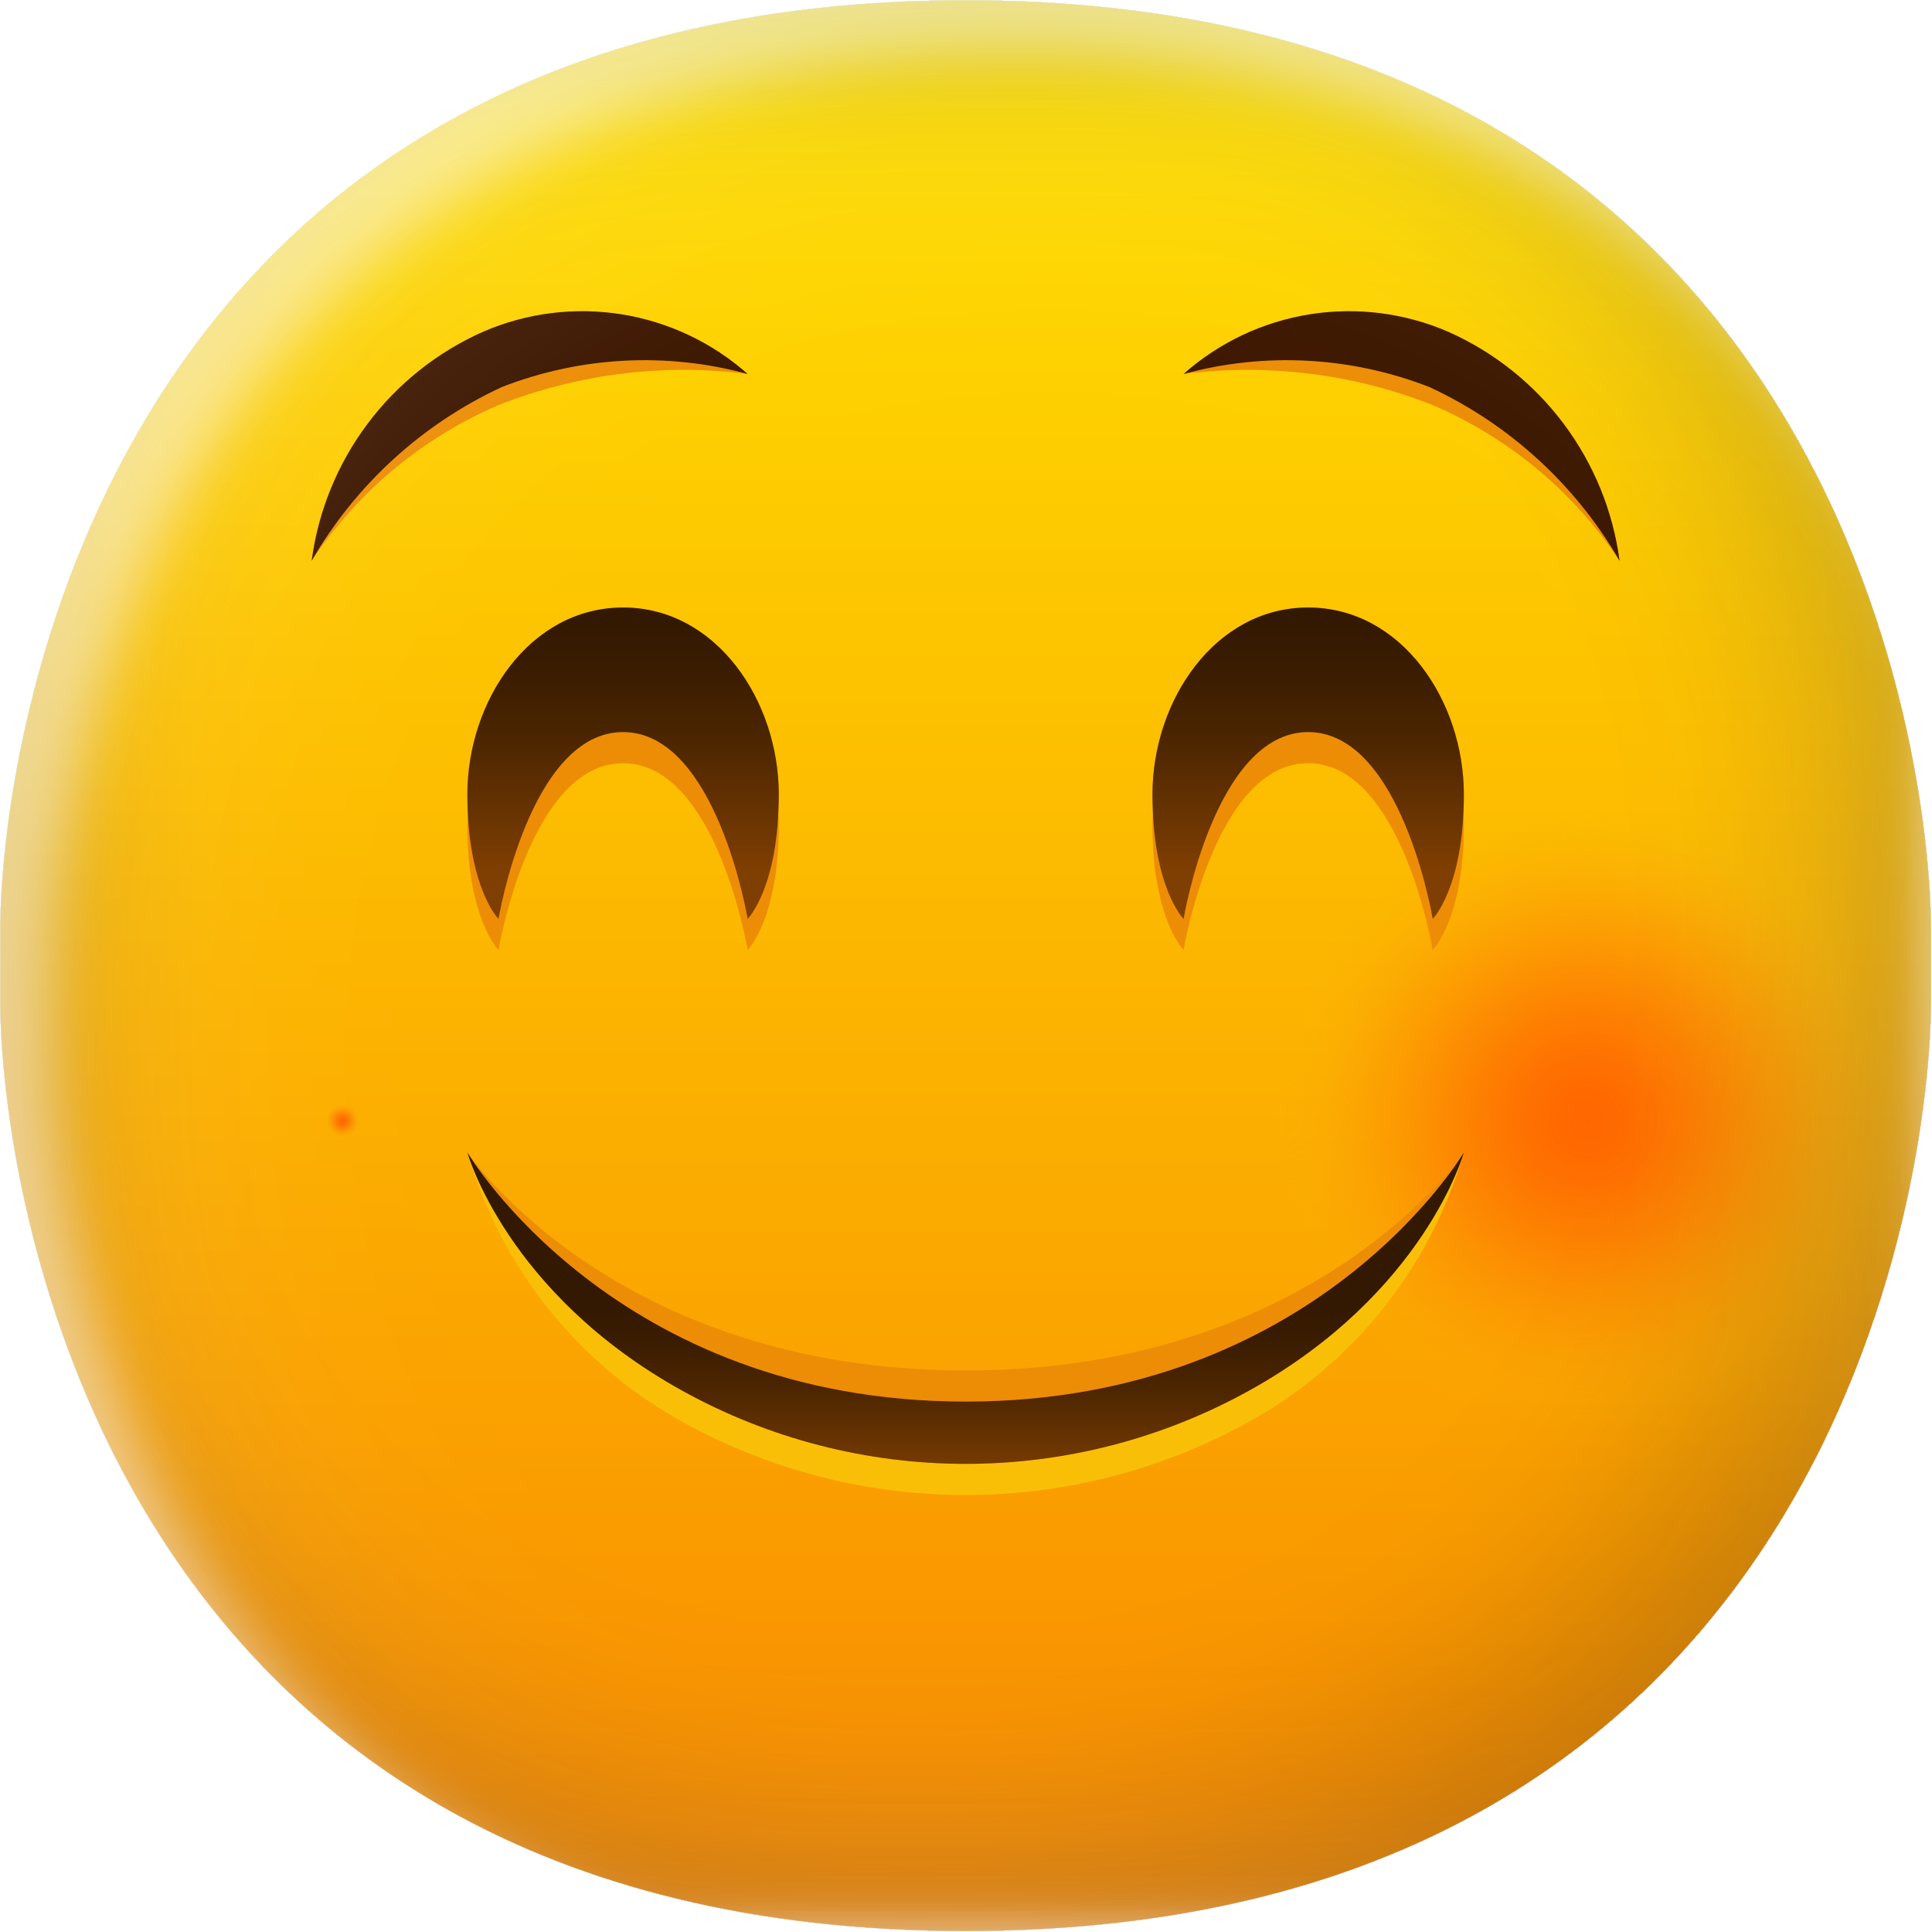
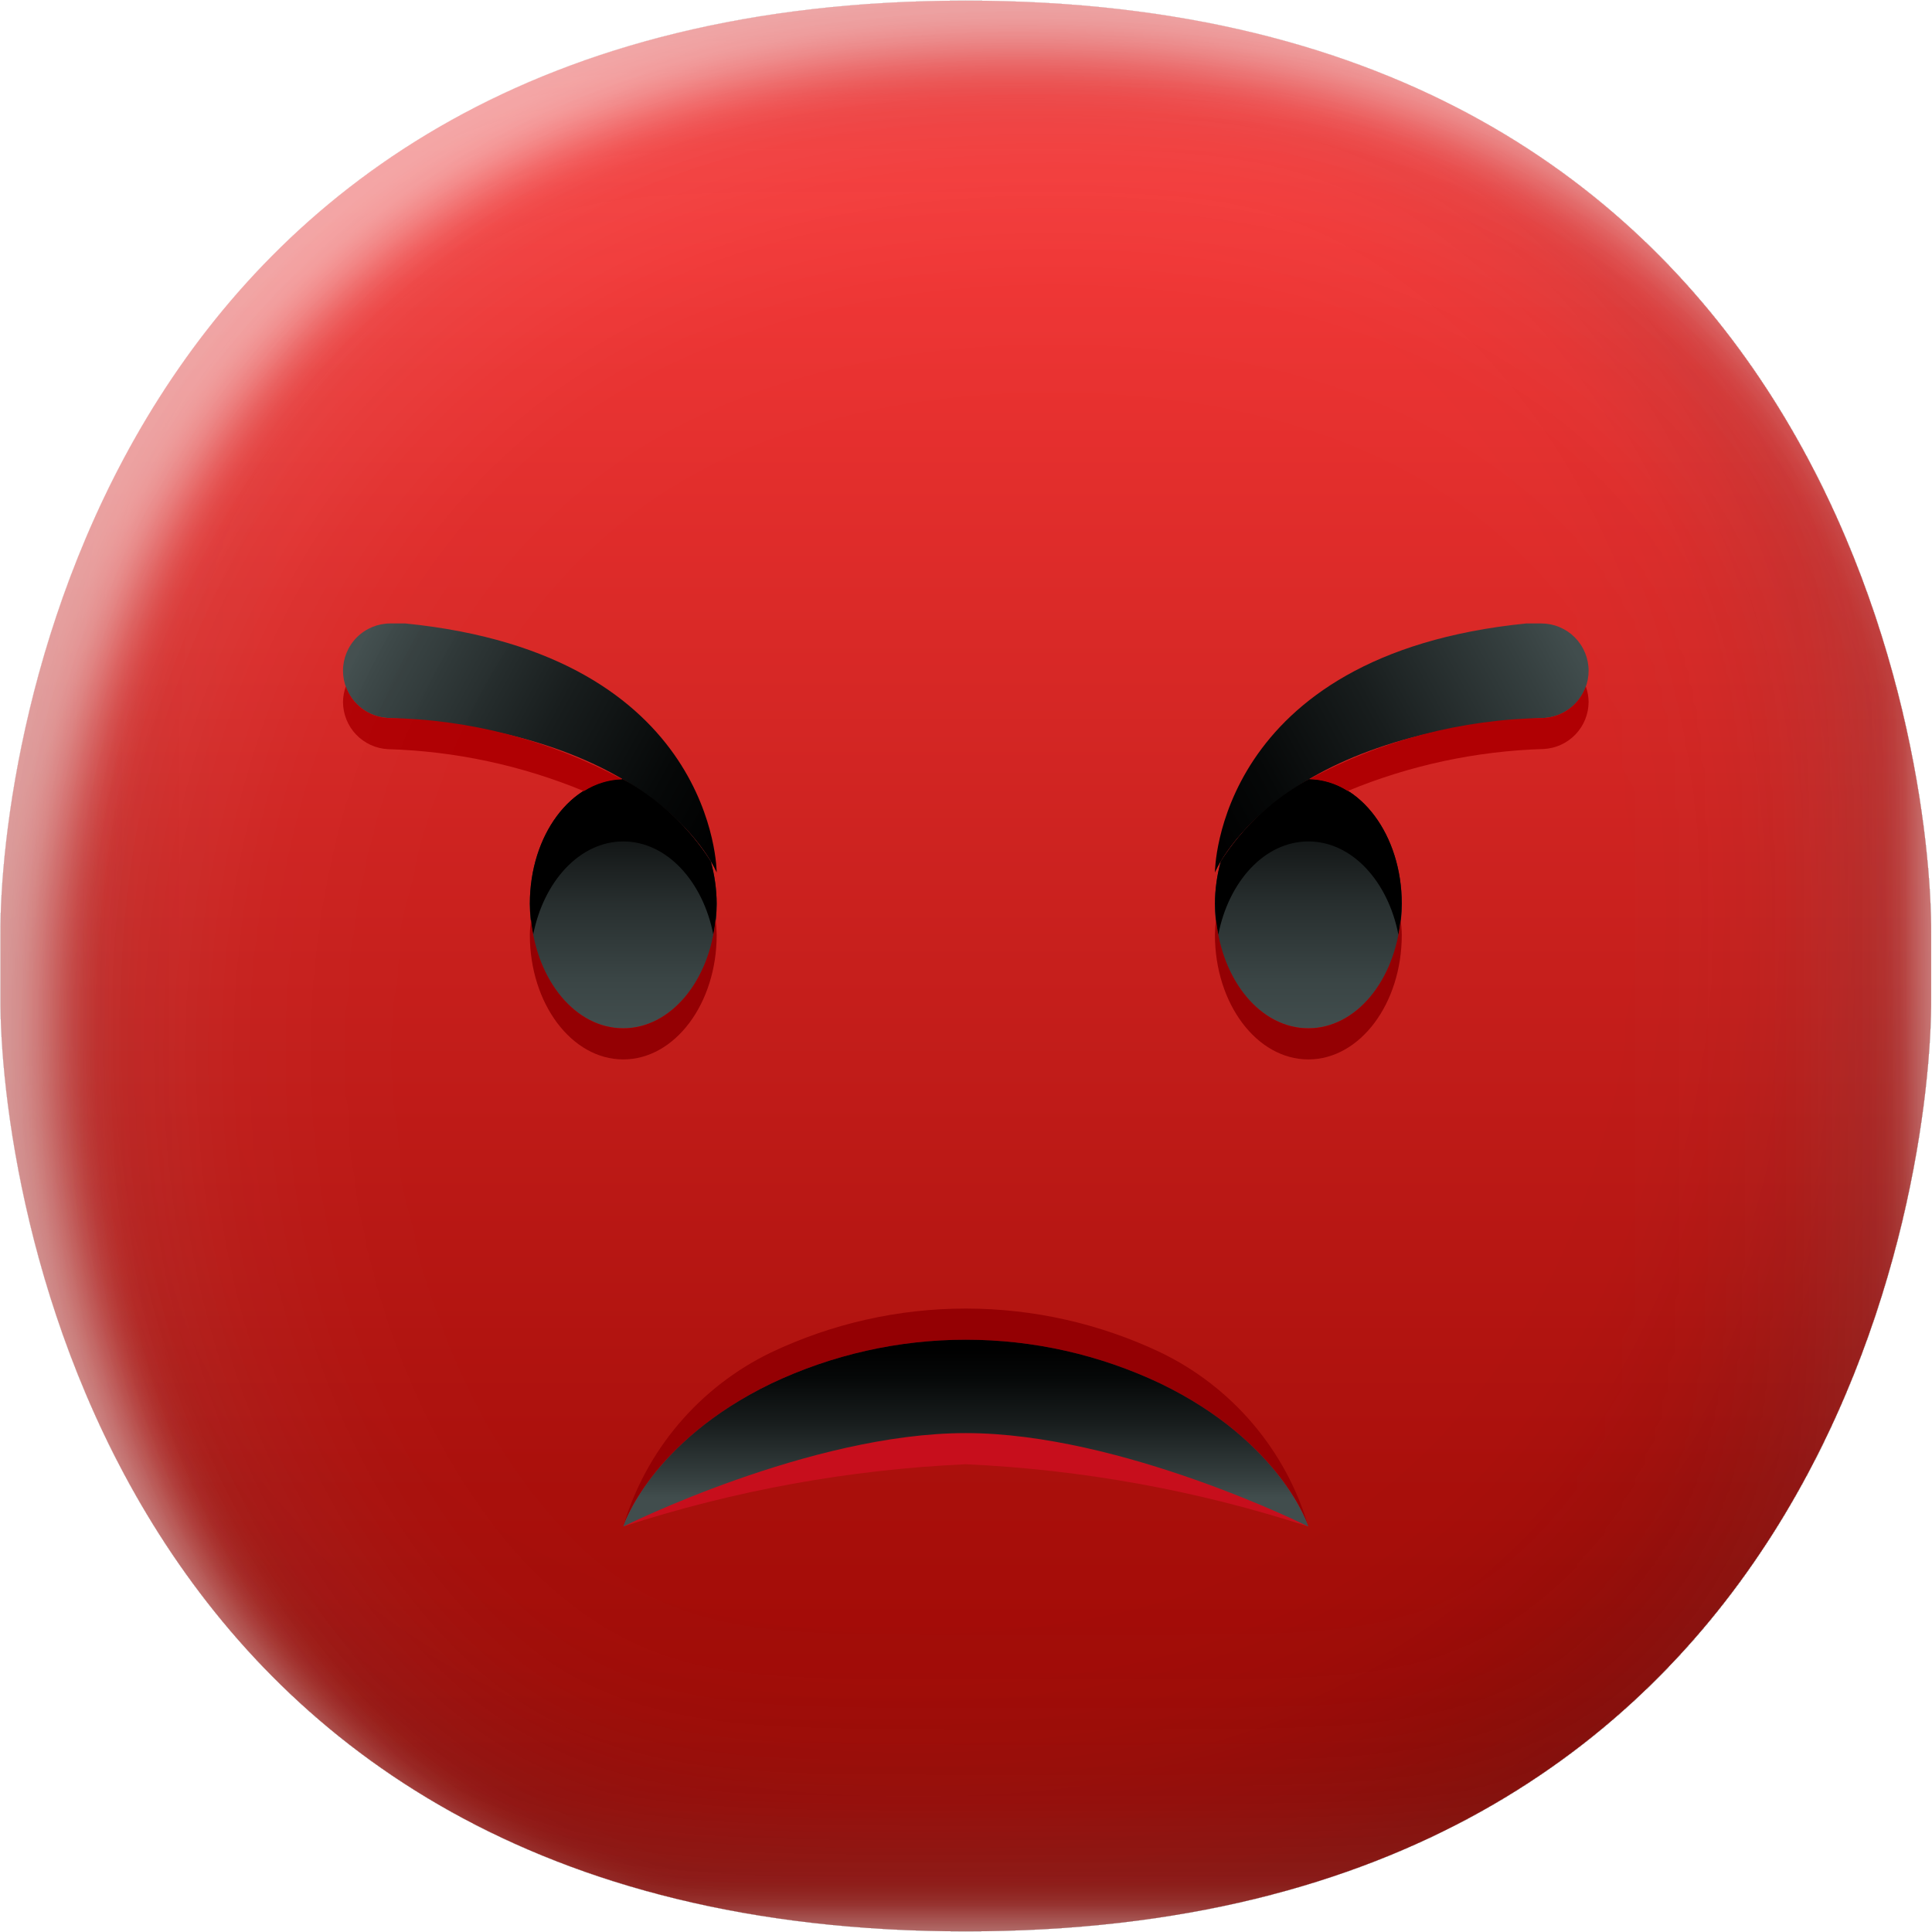
<svg xmlns="http://www.w3.org/2000/svg" width="1501" height="1501" viewBox="0 0 1501 1501" fill="none">
-   <g filter="url(#filter0_iii_3_681)">
-     <path d="M750.203 1500.21C80.049 1500.21 -0.709 919.567 0.211 774.406V726.019C-0.709 580.858 80.049 0.213 750.203 0.213C1420.36 0.213 1501.11 580.858 1500.2 726.019V774.406C1501.11 919.567 1420.36 1500.21 750.203 1500.21Z" fill="url(#paint0_linear_3_681)" />
-     <path d="M1234.07 1113.12C1367.68 1113.12 1476 1004.8 1476 871.183C1476 737.566 1367.68 629.247 1234.07 629.247C1100.45 629.247 992.133 737.566 992.133 871.183C992.133 1004.8 1100.45 1113.12 1234.07 1113.12Z" fill="url(#paint1_radial_3_681)" />
-     <path d="M266.335 1113.12C399.951 1113.12 508.268 1004.8 508.268 871.183C508.268 737.566 399.951 629.247 266.335 629.247C132.719 629.247 24.402 737.566 24.402 871.183C24.402 1004.8 132.719 1113.12 266.335 1113.12Z" fill="url(#paint2_radial_3_681)" />
-     <path d="M1137.3 617.152C1137.3 544.57 1088.91 471.988 1016.33 471.988C943.746 471.988 895.358 544.57 895.358 617.152C895.358 621.531 895.697 625.184 895.866 629.249C895.552 633.289 895.358 637.354 895.358 641.346C895.358 713.928 919.552 738.122 919.552 738.122C919.552 738.122 943.746 592.958 1016.33 592.958C1088.91 592.958 1113.1 738.122 1113.1 738.122C1113.1 738.122 1137.3 713.928 1137.3 641.346C1137.3 637.306 1137.1 633.241 1136.79 629.249C1136.96 625.184 1137.3 621.531 1137.3 617.152Z" fill="#ED8D06" />
-     <path d="M484.076 471.988C411.495 471.988 363.107 544.57 363.107 617.152C363.107 621.531 363.446 625.184 363.615 629.249C363.301 633.289 363.107 637.354 363.107 641.346C363.107 713.928 387.301 738.122 387.301 738.122C387.301 738.122 411.495 592.958 484.076 592.958C556.658 592.958 580.852 738.122 580.852 738.122C580.852 738.122 605.046 713.928 605.046 641.346C605.046 637.306 604.852 633.241 604.537 629.249C604.707 625.233 605.046 621.579 605.046 617.152C605.046 544.57 556.658 471.988 484.076 471.988Z" fill="#ED8D06" />
-     <path d="M919.552 713.928C919.552 713.928 895.358 689.734 895.358 617.152C895.358 544.57 943.746 471.988 1016.33 471.988C1088.91 471.988 1137.3 544.57 1137.3 617.152C1137.3 689.734 1113.1 713.928 1113.1 713.928C1113.1 713.928 1088.91 568.764 1016.33 568.764C943.746 568.764 919.552 713.928 919.552 713.928Z" fill="url(#paint3_linear_3_681)" />
-     <path d="M387.301 713.928C387.301 713.928 363.107 689.734 363.107 617.152C363.107 544.57 411.495 471.988 484.076 471.988C556.658 471.988 605.046 544.57 605.046 617.152C605.046 689.734 580.852 713.928 580.852 713.928C580.852 713.928 556.658 568.764 484.076 568.764C411.495 568.764 387.301 713.928 387.301 713.928Z" fill="url(#paint4_linear_3_681)" />
-     <path d="M750.2 1088.92C476.961 1088.92 363.107 895.375 363.107 895.375C388.926 984.514 449.012 1059.79 530.211 1104.72C597.553 1141.96 673.247 1161.5 750.2 1161.5C827.154 1161.5 902.847 1141.96 970.19 1104.72C1051.39 1059.79 1111.47 984.514 1137.29 895.375C1137.29 895.375 1023.44 1088.92 750.2 1088.92Z" fill="#F9BF06" />
-     <path d="M750.2 1064.73C476.961 1064.73 363.107 895.375 363.107 895.375C363.107 895.375 393.494 1004.9 530.211 1080.53C597.553 1117.77 673.247 1137.3 750.2 1137.3C827.154 1137.3 902.847 1117.77 970.19 1080.53C1106.91 1004.9 1137.29 895.375 1137.29 895.375C1137.29 895.375 1023.44 1064.73 750.2 1064.73Z" fill="#ED8D06" />
-     <path d="M1137.29 895.375C1137.29 895.375 1106.91 1004.9 970.19 1080.53C902.847 1117.77 827.154 1137.3 750.2 1137.3C673.247 1137.3 597.553 1117.77 530.211 1080.53C393.494 1004.9 363.107 895.375 363.107 895.375C363.107 895.375 476.961 1088.92 750.2 1088.92C1023.44 1088.92 1137.29 895.375 1137.29 895.375Z" fill="url(#paint5_linear_3_681)" />
-     <path d="M375.204 257.803C339.663 273.602 308.769 298.252 285.473 329.397C262.176 360.542 247.257 397.142 242.141 435.698C277.753 382.133 328.193 340.099 387.3 314.73C448.748 290.491 515.324 282.169 580.847 290.536C553.239 266.075 519.223 250 482.795 244.202C446.368 238.403 409.042 243.122 375.204 257.803Z" fill="#ED8D06" />
-     <path d="M1125.2 257.803C1160.74 273.602 1191.64 298.252 1214.93 329.397C1238.23 360.542 1253.15 397.142 1258.26 435.698C1222.65 382.133 1172.21 340.099 1113.1 314.73C1051.66 290.491 985.081 282.169 919.558 290.536C947.166 266.075 981.182 250 1017.61 244.202C1054.04 238.403 1091.36 243.122 1125.2 257.803Z" fill="#ED8D06" />
-     <path d="M919.558 290.536C947.166 266.075 981.182 250 1017.61 244.202C1054.04 238.403 1091.36 243.122 1125.2 257.803C1160.74 273.602 1191.64 298.252 1214.93 329.397C1238.23 360.542 1253.15 397.142 1258.26 435.698C1224.1 376.632 1172.57 329.522 1110.68 300.77C1049.72 276.941 982.715 273.353 919.558 290.536Z" fill="#3D1700" />
-     <path d="M580.847 290.536C553.239 266.075 519.223 250 482.795 244.202C446.368 238.403 409.042 243.122 375.204 257.803C339.663 273.602 308.769 298.252 285.473 329.397C262.176 360.542 247.257 397.142 242.141 435.698C276.309 376.632 327.837 329.522 389.72 300.77C450.681 276.941 517.69 273.353 580.847 290.536Z" fill="#3D1700" />
+   <g filter="url(#filter0_iii_3_647)">
+     <path d="M750.349 1500.5C80.194 1500.5 -0.563 919.853 0.356 774.692V726.305C-0.563 581.144 80.194 0.499 750.349 0.499C1420.5 0.499 1501.26 581.144 1500.34 726.305V774.692C1501.26 919.853 1420.5 1500.5 750.349 1500.5Z" fill="url(#paint0_linear_3_647)" />
+     <path d="M901.579 1050.69C854.324 1028.27 802.675 1016.64 750.371 1016.64C698.068 1016.64 646.419 1028.27 599.163 1050.69C571.615 1063.96 547.154 1082.85 527.357 1106.16C507.559 1129.46 492.865 1156.65 484.221 1185.98C484.221 1185.98 629.381 1113.4 750.347 1113.4C871.314 1113.4 1016.47 1185.98 1016.47 1185.98C1007.83 1156.65 993.148 1129.46 973.359 1106.16C953.57 1082.86 929.118 1063.96 901.579 1050.69Z" fill="#940003" />
+     <path d="M901.579 1074.88C854.324 1052.46 802.675 1040.83 750.371 1040.83C698.068 1040.83 646.419 1052.46 599.163 1074.88C505.1 1120.27 484.221 1185.98 484.221 1185.98C570.357 1157.98 659.869 1141.71 750.347 1137.59C840.825 1141.71 930.337 1157.98 1016.47 1185.98C1016.47 1185.98 995.595 1120.27 901.579 1074.88Z" fill="#C70E1C" />
+     <path d="M1016.47 1185.98C1016.47 1185.98 995.595 1120.27 901.579 1074.88C854.324 1052.46 802.675 1040.83 750.371 1040.83C698.068 1040.83 646.419 1052.46 599.163 1074.88C505.1 1120.27 484.221 1185.98 484.221 1185.98C484.221 1185.98 629.381 1113.4 750.347 1113.4C871.314 1113.4 1016.47 1185.98 1016.47 1185.98Z" fill="url(#paint1_linear_3_647)" />
+     <path d="M1017.03 605.335C989.165 620.512 965.581 642.482 948.469 669.207C945.491 679.924 943.953 690.989 943.896 702.111C943.896 755.556 976.389 798.888 1016.48 798.888C1056.57 798.888 1089.06 755.556 1089.06 702.111C1089.06 648.667 1056.86 605.819 1017.03 605.335Z" fill="url(#paint2_linear_3_647)" />
+     <path d="M1199.26 557.819C987.444 568.778 943.896 677.915 943.896 677.915C943.896 677.915 943.896 508.561 1185.83 484.367H1197.42C1202.25 484.367 1207.04 485.319 1211.5 487.168C1215.96 489.017 1220.02 491.728 1223.44 495.145C1226.86 498.562 1229.57 502.619 1231.41 507.083C1233.26 511.548 1234.22 516.333 1234.22 521.165C1234.19 530.589 1230.55 539.645 1224.05 546.464C1217.54 553.284 1208.67 557.348 1199.26 557.819Z" fill="url(#paint3_linear_3_647)" />
+     <path d="M301.441 557.819C513.253 568.778 556.801 677.915 556.801 677.915C556.801 677.915 556.801 508.561 314.868 484.367H303.279C293.52 484.367 284.16 488.244 277.259 495.145C270.358 502.046 266.481 511.406 266.481 521.165C266.507 530.589 270.147 539.645 276.651 546.464C283.156 553.284 292.029 557.348 301.441 557.819Z" fill="url(#paint4_linear_3_647)" />
+     <path d="M483.666 605.335C511.535 620.512 535.119 642.482 552.231 669.207C555.209 679.924 556.747 690.989 556.804 702.111C556.804 755.556 524.311 798.888 484.222 798.888C444.133 798.888 411.641 755.556 411.641 702.111C411.641 648.667 443.843 605.819 483.666 605.335Z" fill="url(#paint5_linear_3_647)" />
+     <path d="M1016.48 653.723C1050.35 653.723 1078.39 684.619 1086.49 726.305C1088.12 718.341 1088.98 710.239 1089.06 702.111C1089.06 648.884 1056.86 605.819 1017.03 605.335C989.165 620.512 965.581 642.482 948.469 669.207C945.491 679.924 943.953 690.989 943.896 702.111C943.978 710.239 944.836 718.341 946.461 726.305C954.566 684.692 982.607 653.723 1016.48 653.723Z" fill="black" />
+     <path d="M552.231 669.28C535.129 642.528 511.543 620.532 483.666 605.335C443.843 605.819 411.641 648.884 411.641 702.111C411.722 710.239 412.581 718.341 414.205 726.305C422.31 684.643 450.496 653.723 484.222 653.723C517.948 653.723 546.134 684.619 554.239 726.305C555.863 718.341 556.722 710.239 556.804 702.111C556.741 691.013 555.203 679.973 552.231 669.28Z" fill="black" />
+     <path d="M1199.26 557.817C1135.66 558.786 1073.23 575.086 1017.27 605.334C1027.84 605.631 1038.13 608.81 1047.03 614.527C1095.38 594.525 1146.96 583.474 1199.26 581.914C1208.65 581.444 1217.51 577.394 1224.02 570.595C1230.52 563.796 1234.17 554.765 1234.22 545.357C1234.18 541.229 1233.43 537.138 1232.02 533.26C1229.6 540.138 1225.2 546.143 1219.37 550.515C1213.54 554.887 1206.54 557.428 1199.26 557.817Z" fill="#B00003" />
+     <path d="M301.442 557.818C294.166 557.432 287.169 554.894 281.337 550.526C275.505 546.159 271.101 540.159 268.683 533.286C267.266 537.164 266.522 541.255 266.481 545.383C266.507 554.807 270.147 563.862 276.652 570.682C283.156 577.501 292.029 581.566 301.442 582.037C353.741 583.597 405.321 594.647 453.669 614.65C462.566 608.932 472.856 605.753 483.427 605.456C427.482 575.167 365.053 558.825 301.442 557.818Z" fill="#B00003" />
+     <path d="M484.222 798.886C447.23 798.886 417.06 761.869 412.56 714.206C412.173 718.223 411.641 722.166 411.641 726.303C411.641 779.748 444.133 823.08 484.222 823.08C524.311 823.08 556.804 779.748 556.804 726.303C556.728 722.193 556.429 718.09 555.908 714.013C551.457 761.772 521.239 798.886 484.222 798.886Z" fill="#940003" />
+     <path d="M1016.48 798.886C979.461 798.886 949.243 761.772 944.792 714.013C944.271 718.09 943.972 722.193 943.896 726.303C943.896 779.748 976.389 823.08 1016.48 823.08C1056.57 823.08 1089.06 779.748 1089.06 726.303C1089.06 722.142 1088.53 718.198 1088.14 714.206C1083.64 761.869 1053.47 798.886 1016.48 798.886Z" fill="#940003" />
  </g>
  <defs>
-     <filter id="filter0_iii_3_681" x="-40.48" y="-40.47" width="1608.49" height="1608.49" filterUnits="userSpaceOnUse" color-interpolation-filters="sRGB">
+     <filter id="filter0_iii_3_647" x="-40.334" y="-40.184" width="1608.49" height="1608.49" filterUnits="userSpaceOnUse" color-interpolation-filters="sRGB">
      <feFlood flood-opacity="0" result="BackgroundImageFix" />
      <feBlend mode="normal" in="SourceGraphic" in2="BackgroundImageFix" result="shape" />
      <feColorMatrix in="SourceAlpha" type="matrix" values="0 0 0 0 0 0 0 0 0 0 0 0 0 0 0 0 0 0 127 0" result="hardAlpha" />
      <feOffset dx="-40.683" dy="-40.683" />
      <feGaussianBlur stdDeviation="89.503" />
      <feComposite in2="hardAlpha" operator="arithmetic" k2="-1" k3="1" />
      <feColorMatrix type="matrix" values="0 0 0 0 0 0 0 0 0 0 0 0 0 0 0 0 0 0 0.24 0" />
-       <feBlend mode="normal" in2="shape" result="effect1_innerShadow_3_681" />
+       <feBlend mode="normal" in2="shape" result="effect1_innerShadow_3_647" />
      <feColorMatrix in="SourceAlpha" type="matrix" values="0 0 0 0 0 0 0 0 0 0 0 0 0 0 0 0 0 0 127 0" result="hardAlpha" />
      <feOffset dx="40.683" dy="40.683" />
      <feGaussianBlur stdDeviation="22.376" />
      <feComposite in2="hardAlpha" operator="arithmetic" k2="-1" k3="1" />
      <feColorMatrix type="matrix" values="0 0 0 0 1 0 0 0 0 1 0 0 0 0 1 0 0 0 0.5 0" />
-       <feBlend mode="normal" in2="effect1_innerShadow_3_681" result="effect2_innerShadow_3_681" />
+       <feBlend mode="normal" in2="effect1_innerShadow_3_647" result="effect2_innerShadow_3_647" />
      <feColorMatrix in="SourceAlpha" type="matrix" values="0 0 0 0 0 0 0 0 0 0 0 0 0 0 0 0 0 0 127 0" result="hardAlpha" />
      <feOffset dx="67.805" dy="67.805" />
      <feGaussianBlur stdDeviation="115.269" />
      <feComposite in2="hardAlpha" operator="arithmetic" k2="-1" k3="1" />
      <feColorMatrix type="matrix" values="0 0 0 0 1 0 0 0 0 1 0 0 0 0 1 0 0 0 0.15 0" />
-       <feBlend mode="normal" in2="effect2_innerShadow_3_681" result="effect3_innerShadow_3_681" />
+       <feBlend mode="normal" in2="effect2_innerShadow_3_647" result="effect3_innerShadow_3_647" />
    </filter>
-     <linearGradient id="paint0_linear_3_681" x1="750.203" y1="7.567" x2="750.203" y2="1507.57" gradientUnits="userSpaceOnUse">
-       <stop stop-color="#FFE100" />
-       <stop offset="1" stop-color="#F98900" />
+     <linearGradient id="paint0_linear_3_647" x1="750.349" y1="7.853" x2="750.349" y2="1507.85" gradientUnits="userSpaceOnUse">
+       <stop stop-color="#FF3D3D" />
+       <stop offset="0.307" stop-color="#DB2A28" />
+       <stop offset="0.771" stop-color="#A90F0B" />
+       <stop offset="1" stop-color="#960500" />
    </linearGradient>
-     <radialGradient id="paint1_radial_3_681" cx="0" cy="0" r="1" gradientUnits="userSpaceOnUse" gradientTransform="translate(1233.48 870.764) scale(241.836 241.839)">
-       <stop stop-color="#FF6600" />
-       <stop offset="0.098" stop-color="#FF6800" stop-opacity="0.978" />
-       <stop offset="0.222" stop-color="#FE6D01" stop-opacity="0.916" />
-       <stop offset="0.36" stop-color="#FE7501" stop-opacity="0.814" />
-       <stop offset="0.509" stop-color="#FD8003" stop-opacity="0.672" />
-       <stop offset="0.666" stop-color="#FC8E04" stop-opacity="0.488" />
-       <stop offset="0.83" stop-color="#FBA006" stop-opacity="0.264" />
-       <stop offset="0.997" stop-color="#F9B508" stop-opacity="0.01" />
-       <stop offset="1" stop-color="#F9B508" stop-opacity="0" />
-     </radialGradient>
-     <radialGradient id="paint2_radial_3_681" cx="0" cy="0" r="1" gradientUnits="userSpaceOnUse" gradientTransform="translate(266.137 870.764) scale(14.2257 14.2258)">
-       <stop stop-color="#FF6600" />
-       <stop offset="0.098" stop-color="#FF6800" stop-opacity="0.978" />
-       <stop offset="0.222" stop-color="#FE6D01" stop-opacity="0.916" />
-       <stop offset="0.36" stop-color="#FE7501" stop-opacity="0.814" />
-       <stop offset="0.509" stop-color="#FD8003" stop-opacity="0.672" />
-       <stop offset="0.666" stop-color="#FC8E04" stop-opacity="0.488" />
-       <stop offset="0.83" stop-color="#FBA006" stop-opacity="0.264" />
-       <stop offset="0.997" stop-color="#F9B508" stop-opacity="0.01" />
-       <stop offset="1" stop-color="#F9B508" stop-opacity="0" />
-     </radialGradient>
-     <linearGradient id="paint3_linear_3_681" x1="1016.33" y1="676.742" x2="1016.33" y2="481.81" gradientUnits="userSpaceOnUse">
-       <stop stop-color="#803F02" />
-       <stop offset="0.174" stop-color="#6D3602" />
-       <stop offset="0.515" stop-color="#4D2601" />
-       <stop offset="0.802" stop-color="#3A1C01" />
-       <stop offset="1" stop-color="#331901" />
+     <linearGradient id="paint1_linear_3_647" x1="750.347" y1="1164.06" x2="750.347" y2="1047.42" gradientUnits="userSpaceOnUse">
+       <stop offset="0.005" stop-color="#414D4D" />
+       <stop offset="0.136" stop-color="#353F3F" />
+       <stop offset="0.501" stop-color="#181D1D" />
+       <stop offset="0.802" stop-color="#060808" />
+       <stop offset="1" />
    </linearGradient>
-     <linearGradient id="paint4_linear_3_681" x1="484.076" y1="676.742" x2="484.076" y2="481.81" gradientUnits="userSpaceOnUse">
-       <stop stop-color="#803F02" />
-       <stop offset="0.174" stop-color="#6D3602" />
-       <stop offset="0.515" stop-color="#4D2601" />
-       <stop offset="0.802" stop-color="#3A1C01" />
-       <stop offset="1" stop-color="#331901" />
+     <linearGradient id="paint2_linear_3_647" x1="1016.48" y1="800.702" x2="1016.48" y2="607.803" gradientUnits="userSpaceOnUse">
+       <stop offset="0.005" stop-color="#414D4D" />
+       <stop offset="0.206" stop-color="#3A4545" />
+       <stop offset="0.522" stop-color="#272E2E" />
+       <stop offset="0.914" stop-color="#080909" />
+       <stop offset="1" />
    </linearGradient>
-     <linearGradient id="paint5_linear_3_681" x1="750.2" y1="1150.62" x2="750.2" y2="1013.56" gradientUnits="userSpaceOnUse">
-       <stop stop-color="#803F02" />
-       <stop offset="0.174" stop-color="#6D3602" />
-       <stop offset="0.515" stop-color="#4D2601" />
-       <stop offset="0.802" stop-color="#3A1C01" />
-       <stop offset="1" stop-color="#331901" />
+     <linearGradient id="paint3_linear_3_647" x1="1217.89" y1="491.504" x2="934.145" y2="645.953" gradientUnits="userSpaceOnUse">
+       <stop offset="0.005" stop-color="#414D4D" />
+       <stop offset="0.136" stop-color="#353F3F" />
+       <stop offset="0.501" stop-color="#181D1D" />
+       <stop offset="0.802" stop-color="#060808" />
+       <stop offset="1" />
+     </linearGradient>
+     <linearGradient id="paint4_linear_3_647" x1="282.812" y1="491.504" x2="566.552" y2="645.953" gradientUnits="userSpaceOnUse">
+       <stop offset="0.005" stop-color="#414D4D" />
+       <stop offset="0.136" stop-color="#353F3F" />
+       <stop offset="0.501" stop-color="#181D1D" />
+       <stop offset="0.802" stop-color="#060808" />
+       <stop offset="1" />
+     </linearGradient>
+     <linearGradient id="paint5_linear_3_647" x1="484.222" y1="799.347" x2="484.222" y2="610.561" gradientUnits="userSpaceOnUse">
+       <stop offset="0.005" stop-color="#414D4D" />
+       <stop offset="0.206" stop-color="#3A4545" />
+       <stop offset="0.522" stop-color="#272E2E" />
+       <stop offset="0.914" stop-color="#080909" />
+       <stop offset="1" />
    </linearGradient>
  </defs>
</svg>
